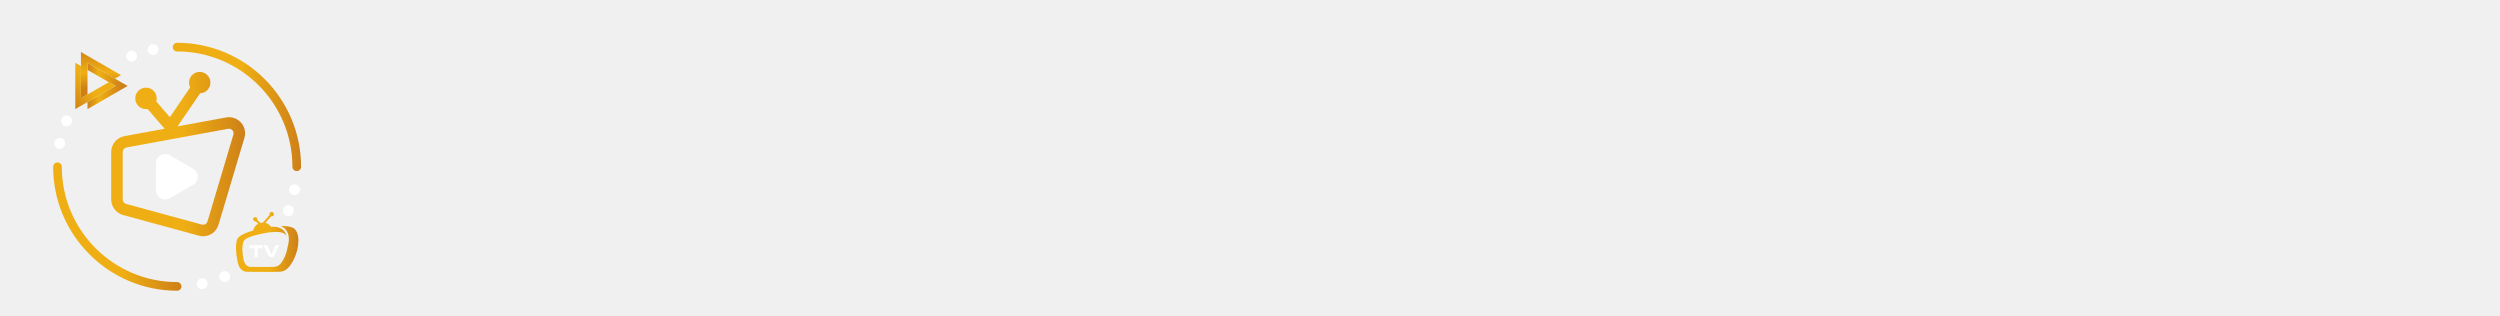
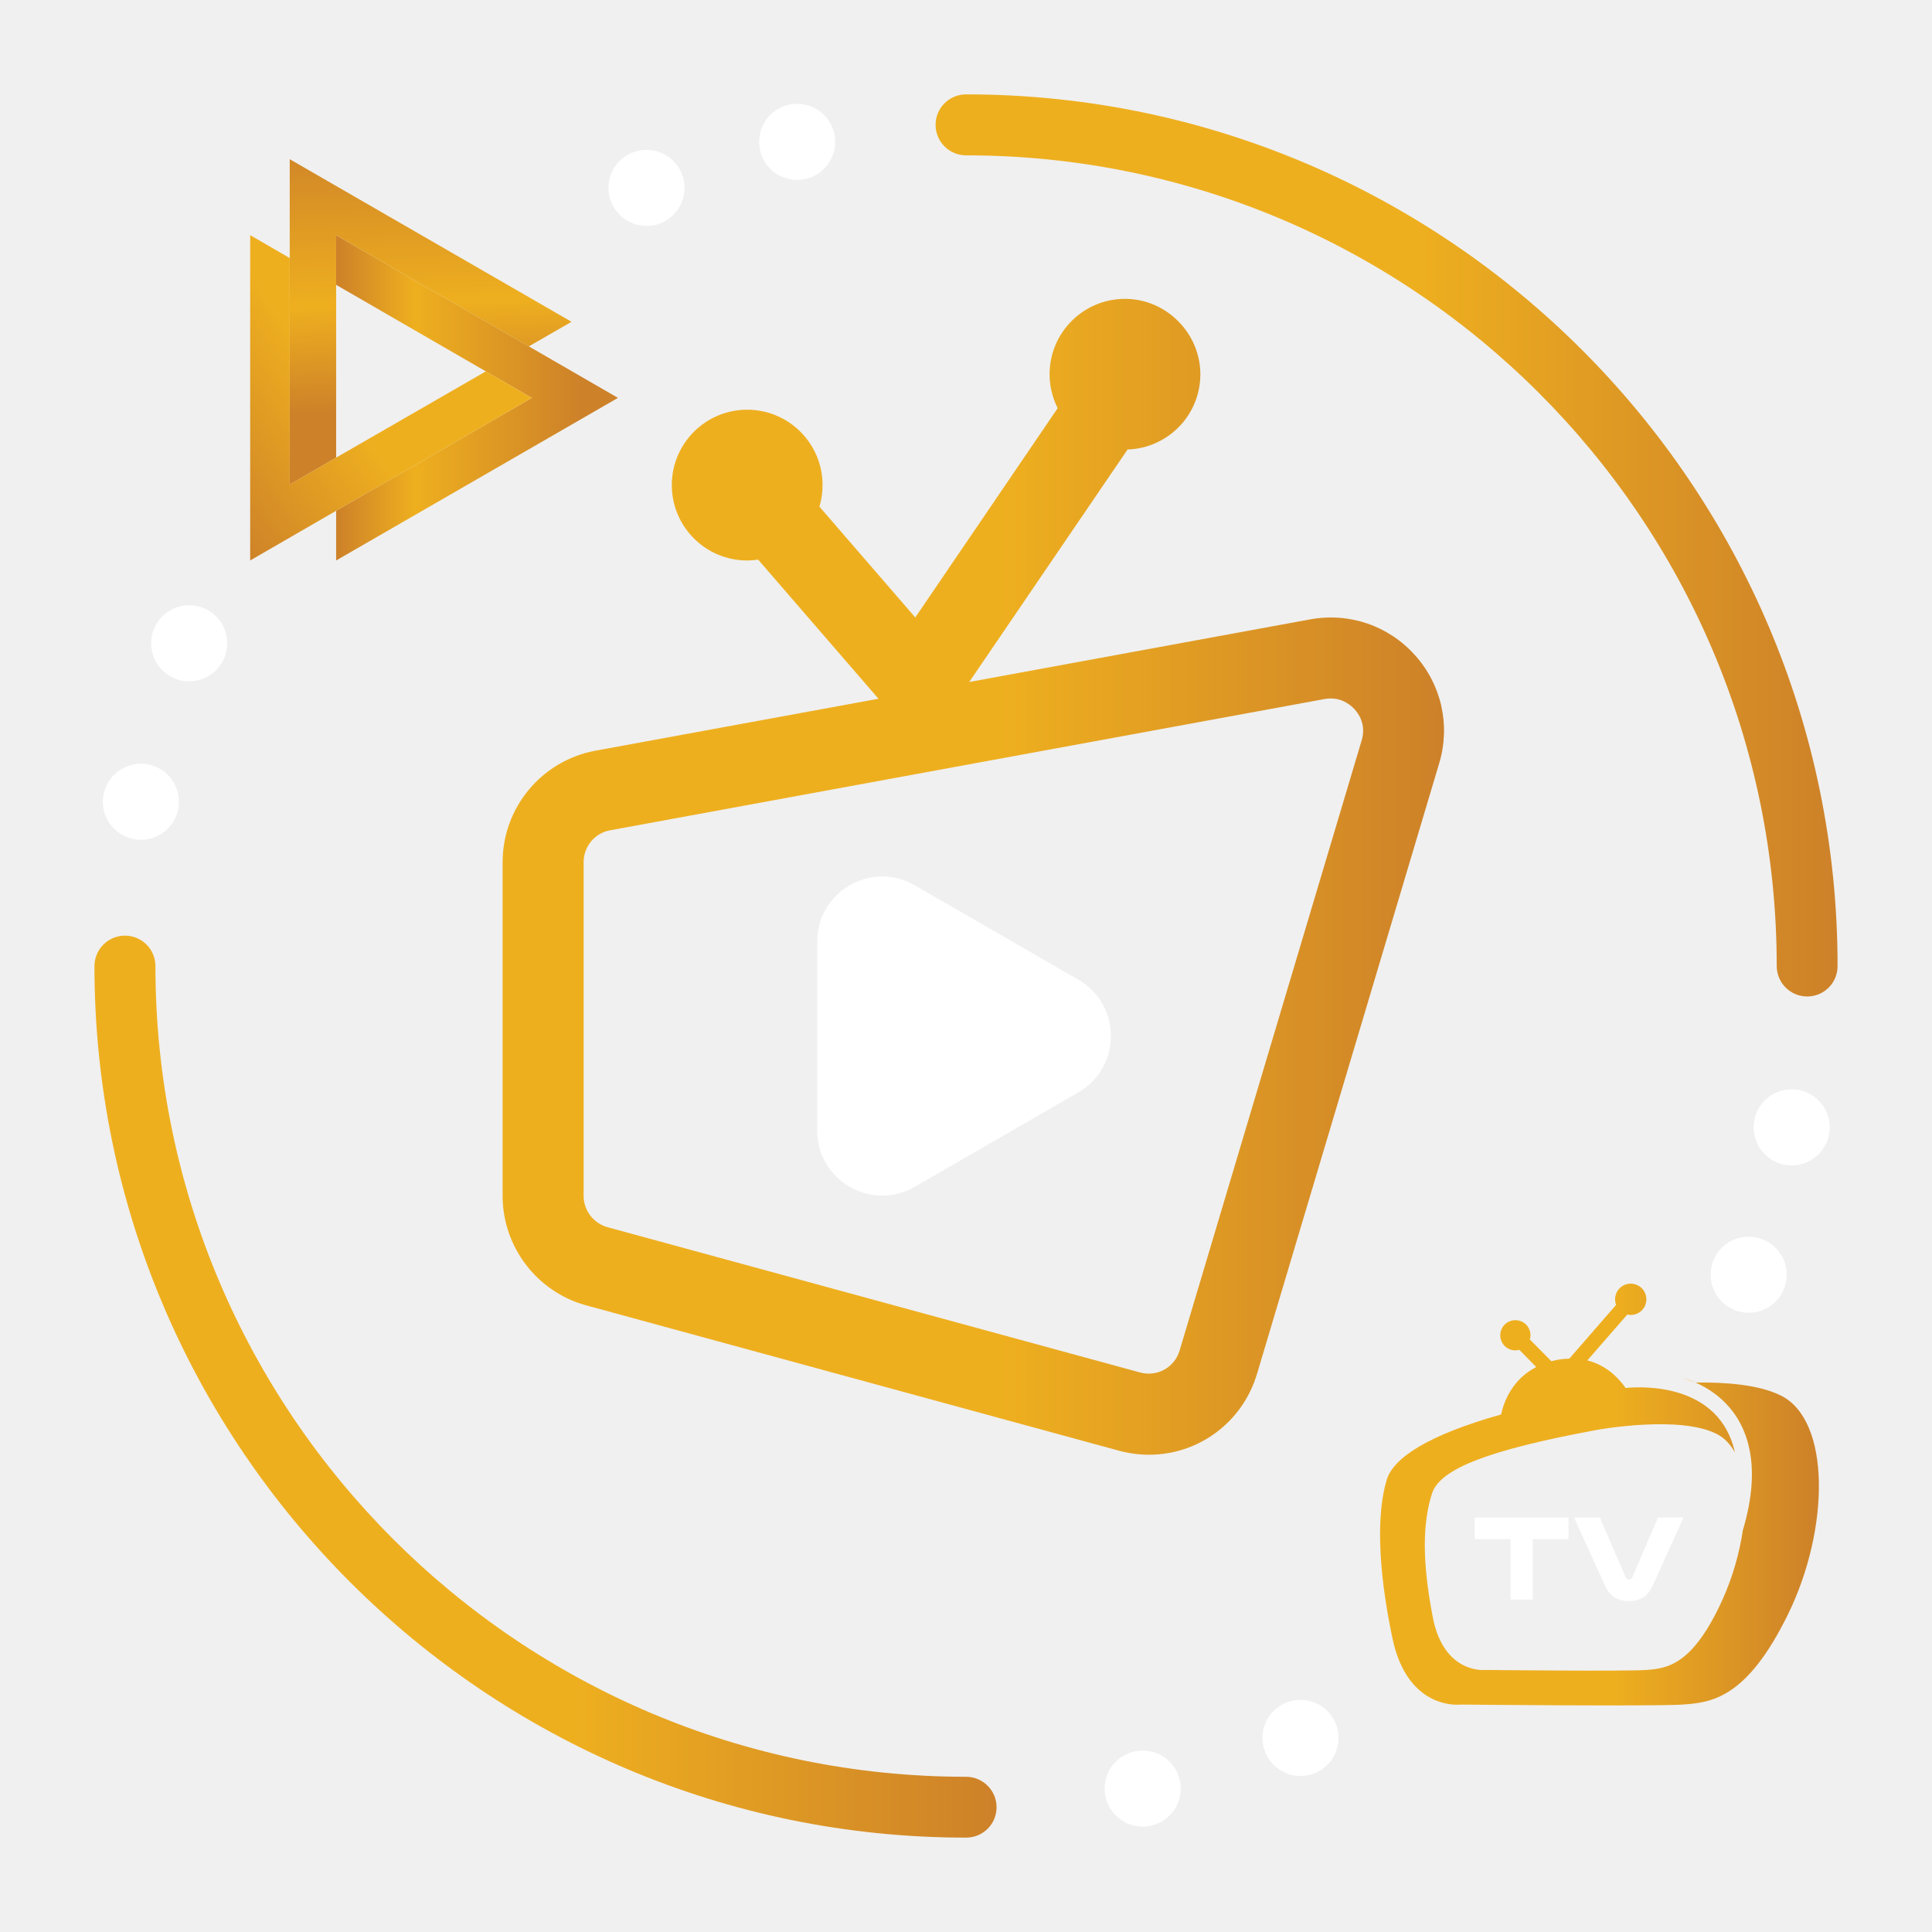
- <svg xmlns="http://www.w3.org/2000/svg" id="Layer_1" version="1.1" viewBox="0 0 1280 161.3">
+ <svg xmlns="http://www.w3.org/2000/svg" xmlns:xlink="http://www.w3.org/1999/xlink" id="Layer_1" version="1.1" viewBox="0 0 1000 1000">
  <defs>
    <style>
      .st0 {
        fill: url(#linear-gradient2);
      }

      .st1 {
        fill: #fff;
      }

      .st2 {
        fill: url(#linear-gradient1);
      }

      .st3 {
        fill: url(#linear-gradient7);
      }

      .st4 {
        fill: url(#linear-gradient4);
      }

      .st5 {
        fill: url(#linear-gradient5);
      }

      .st6 {
        fill: url(#linear-gradient3);
      }

      .st7 {
        fill: url(#linear-gradient6);
      }

      .st8 {
        fill: url(#linear-gradient);
      }
    </style>
-     <linearGradient id="linear-gradient" x1="56.93" y1="85.12" x2="125.48" y2="85.12" gradientTransform="translate(0 164) scale(1 -1)" gradientUnits="userSpaceOnUse">
-       <stop offset=".53" stop-color="#efaf14" />
-       <stop offset="1" stop-color="#ce8017" />
+     <linearGradient id="linear-gradient" x1="57.8" y1="210.79" x2="545.07" y2="210.79" gradientTransform="translate(202.34 243.04)" gradientUnits="userSpaceOnUse">
+       <stop offset=".53" stop-color="#eeaf1f" />
+       <stop offset="1" stop-color="#cd8129" />
    </linearGradient>
-     <linearGradient id="linear-gradient1" x1="142.91" y1="48.44" x2="143.8" y2="48.44" gradientTransform="translate(0 164) scale(1 -1)" gradientUnits="userSpaceOnUse">
-       <stop offset=".53" stop-color="#efaf14" />
-       <stop offset="1" stop-color="#ce8017" />
+     <linearGradient id="linear-gradient1" x1="668.95" y1="471.45" x2="675.28" y2="471.45" xlink:href="#linear-gradient" />
+     <linearGradient id="linear-gradient2" x1="511.99" y1="530.52" x2="739.11" y2="530.52" xlink:href="#linear-gradient" />
+     <linearGradient id="linear-gradient3" x1="-28.35" y1="-37.14" x2="117.51" y2="-37.14" gradientTransform="translate(202.34 243.04)" gradientUnits="userSpaceOnUse">
+       <stop offset="0" stop-color="#cd8129" />
+       <stop offset=".28" stop-color="#eeaf1f" />
+       <stop offset=".87" stop-color="#cd8129" />
    </linearGradient>
-     <linearGradient id="linear-gradient2" x1="120.82" y1="40.13" x2="152.77" y2="40.13" gradientTransform="translate(0 164) scale(1 -1)" gradientUnits="userSpaceOnUse">
-       <stop offset=".53" stop-color="#efaf14" />
-       <stop offset="1" stop-color="#ce8017" />
+     <linearGradient id="linear-gradient4" x1="20.66" y1="-31.27" x2="15.4" y2="-176.63" gradientTransform="translate(202.34 243.04)" gradientUnits="userSpaceOnUse">
+       <stop offset="0" stop-color="#cd8129" />
+       <stop offset=".38" stop-color="#eeaf1f" />
+       <stop offset="1" stop-color="#cd8129" />
    </linearGradient>
-     <linearGradient id="linear-gradient3" x1="44.81" y1="120" x2="65.33" y2="120" gradientTransform="translate(0 164) scale(1 -1)" gradientUnits="userSpaceOnUse">
-       <stop offset="0" stop-color="#ce8017" />
-       <stop offset=".28" stop-color="#efaf14" />
-       <stop offset=".87" stop-color="#ce8017" />
-     </linearGradient>
-     <linearGradient id="linear-gradient4" x1="51.71" y1="119.17" x2="50.97" y2="139.62" gradientTransform="translate(0 164) scale(1 -1)" gradientUnits="userSpaceOnUse">
-       <stop offset="0" stop-color="#ce8017" />
-       <stop offset=".38" stop-color="#efaf14" />
-       <stop offset="1" stop-color="#ce8017" />
-     </linearGradient>
-     <linearGradient id="linear-gradient5" x1="55.17" y1="130.43" x2="33.26" y2="114.9" gradientTransform="translate(0 164) scale(1 -1)" gradientUnits="userSpaceOnUse">
-       <stop offset=".53" stop-color="#efaf14" />
-       <stop offset="1" stop-color="#ce8017" />
-     </linearGradient>
-     <linearGradient id="linear-gradient6" x1="88.46" y1="109.25" x2="154.14" y2="109.25" gradientTransform="translate(0 164) scale(1 -1)" gradientUnits="userSpaceOnUse">
-       <stop offset=".53" stop-color="#efaf14" />
-       <stop offset="1" stop-color="#ce8017" />
-     </linearGradient>
-     <linearGradient id="linear-gradient7" x1="27.21" y1="47.99" x2="92.9" y2="47.99" gradientTransform="translate(0 164) scale(1 -1)" gradientUnits="userSpaceOnUse">
-       <stop offset=".53" stop-color="#efaf14" />
-       <stop offset="1" stop-color="#ce8017" />
-     </linearGradient>
+     <linearGradient id="linear-gradient5" x1="45.3" y1="-111.29" x2="-110.44" y2="-.91" xlink:href="#linear-gradient" />
+     <linearGradient id="linear-gradient6" x1="281.92" y1="39.27" x2="748.77" y2="39.27" xlink:href="#linear-gradient" />
+     <linearGradient id="linear-gradient7" x1="-153.45" y1="474.68" x2="313.48" y2="474.68" xlink:href="#linear-gradient" />
  </defs>
-   <path class="st8" d="M123.37,62.75c-1.93-2.16-4.79-3.13-7.64-2.61l-24.82,4.56,11.53-16.93c2.95-.1,5.3-2.51,5.3-5.48s-2.46-5.49-5.49-5.49-5.49,2.46-5.49,5.49c0,.89.22,1.73.59,2.47l-10.37,15.24-6.98-8.07c.15-.5.23-1.03.23-1.57,0-3.03-2.46-5.49-5.49-5.49s-5.49,2.46-5.49,5.49,2.46,5.49,5.49,5.49c.27,0,.54-.03.8-.06l8.76,10.13-20.6,3.78c-3.92.72-6.77,4.14-6.77,8.12v24.3c0,3.71,2.5,6.99,6.08,7.97l38.78,10.58c.74.2,1.49.3,2.21.3,3.56,0,6.8-2.31,7.87-5.91l13.26-44.44c.83-2.77.17-5.72-1.76-7.87ZM119.49,68.94l-13.26,44.44c-.37,1.24-1.64,1.94-2.88,1.6l-38.78-10.58c-1.02-.28-1.74-1.22-1.74-2.28v-24.3c0-1.14.81-2.12,1.93-2.32l52.03-9.56c.16-.03.31-.04.45-.04.91,0,1.5.53,1.73.79.28.29.86,1.1.52,2.25Z" />
-   <path class="st2" d="M142.91,115.4l.89.31c-.53-.23-.89-.31-.89-.31Z" />
-   <path class="st0" d="M149.97,116.64c-1.56-.77-3.95-.96-6.18-.93,1.22.53,3.33,1.85,3.94,4.89h0c.31,1.52.24,3.44-.49,5.88h0c-.24,1.64-.73,3.37-1.46,5-2.18,4.83-4.05,5.05-5.57,5.16s-11.7,0-11.7,0c0,0-3.03.35-3.84-3.82-.81-4.18-.73-6.96-.06-9.03.58-1.79,4.05-3.16,12.06-4.64,0,0,6.03-1.1,8.72.33.53.28.95.73,1.28,1.32-1.13-5.05-6.72-4.81-7.9-4.7-.02,0-.04.01-.06.01-.54-.77-1.43-1.67-2.79-2.01l2.91-3.34c.08.02.16.03.25.03.63,0,1.14-.51,1.14-1.14s-.51-1.14-1.14-1.14-1.14.51-1.14,1.14c0,.14.03.28.08.4l-3.41,3.92c-.26.01-.53.03-.82.08-.17.03-.33.07-.49.11l-1.57-1.59c.03-.1.05-.2.05-.3,0-.61-.49-1.1-1.1-1.1s-1.1.49-1.1,1.1.49,1.1,1.1,1.1c.1,0,.2-.02.29-.04l1.23,1.25c-1.73.89-2.35,2.49-2.56,3.45-.02.01-.03.01-.05.02-5.26,1.49-7.79,3.14-8.28,4.75-.7,2.3-.7,6.22.42,11.54,1.12,5.31,4.96,4.82,4.96,4.82,0,0,14.05.14,16.15,0,2.1-.14,4.68-.42,7.69-6.57,3.02-6.16,3.16-14.14-.55-15.95Z" />
-   <polygon class="st6" points="65.33 44.01 44.81 55.85 44.81 52.23 59.06 44.01 55.71 42.08 44.81 35.78 44.81 32.16 58.84 40.26 65.33 44.01" />
-   <polygon class="st4" points="61.95 38.47 58.84 40.26 44.81 32.16 44.81 48.36 41.43 50.32 41.43 26.63 61.95 38.47" />
-   <polygon class="st5" points="59.06 44.01 44.81 52.23 38.55 55.85 38.55 32.16 41.43 33.83 41.43 50.32 44.81 48.36 55.71 42.08 59.06 44.01" />
-   <path class="st7" d="M151.93,87.6c-1.22,0-2.22-.99-2.22-2.22,0-32.55-26.48-59.03-59.03-59.03-1.22,0-2.22-.99-2.22-2.22s.99-2.22,2.22-2.22c34.99,0,63.46,28.47,63.46,63.46.01,1.24-.99,2.23-2.21,2.23Z" />
-   <path class="st3" d="M90.68,148.85c-34.99,0-63.47-28.47-63.47-63.46,0-1.22.99-2.22,2.22-2.22s2.22.99,2.22,2.22c0,32.55,26.48,59.03,59.03,59.03,1.22,0,2.22.99,2.22,2.22s-.99,2.21-2.22,2.21Z" />
-   <circle class="st1" cx="78.38" cy="25.37" r="2.77" />
-   <circle class="st1" cx="67.41" cy="28.72" r="2.77" />
-   <circle class="st1" cx="34.11" cy="61.88" r="2.77" />
-   <circle class="st1" cx="30.6" cy="73.42" r="2.77" />
-   <circle class="st1" cx="115.03" cy="141.59" r="2.77" />
-   <circle class="st1" cx="103.54" cy="145.28" r="2.77" />
-   <circle class="st1" cx="147.67" cy="107.86" r="2.77" />
-   <circle class="st1" cx="150.8" cy="97.13" r="2.77" />
-   <path class="st1" d="M98.86,86.38l-11.92-6.88c-3.15-1.82-7.1.46-7.1,4.1v13.76c0,3.64,3.94,5.92,7.1,4.1l11.92-6.88c3.15-1.82,3.15-6.38,0-8.2Z" />
+   <path class="st8" d="M732.4,339.14c-13.72-15.35-34.05-22.25-54.31-18.55l-176.42,32.41,81.96-120.34c20.97-.71,37.67-17.84,37.67-38.95s-17.49-39.02-39.02-39.02-39.02,17.49-39.02,39.02c0,6.33,1.56,12.3,4.19,17.56l-73.71,108.33-49.61-57.36c1.07-3.55,1.63-7.32,1.63-11.16,0-21.54-17.49-39.02-39.02-39.02s-39.02,17.49-39.02,39.02,17.49,39.02,39.02,39.02c1.92,0,3.84-.21,5.69-.43l62.27,72-146.43,26.87c-27.86,5.12-48.12,29.43-48.12,57.72v172.73c0,26.37,17.77,49.69,43.22,56.65l275.65,75.2c5.26,1.42,10.59,2.13,15.71,2.13,25.3,0,48.33-16.42,55.94-42.01l94.25-315.88c5.9-19.69,1.21-40.66-12.51-55.94ZM704.82,383.14l-94.25,315.88c-2.63,8.81-11.66,13.79-20.47,11.37l-275.65-75.2c-7.25-1.99-12.37-8.67-12.37-16.21v-172.73c0-8.1,5.76-15.07,13.72-16.49l369.83-67.95c1.14-.21,2.2-.28,3.2-.28,6.47,0,10.66,3.77,12.3,5.62,1.99,2.06,6.11,7.82,3.7,15.99Z" />
+   <path class="st2" d="M871.29,713.38l6.33,2.2c-3.77-1.63-6.33-2.2-6.33-2.2Z" />
+   <path class="st0" d="M921.47,722.2c-11.09-5.47-28.08-6.82-43.93-6.61,8.67,3.77,23.67,13.15,28.01,34.76h0c2.2,10.8,1.71,24.45-3.48,41.8h0c-1.71,11.66-5.19,23.95-10.38,35.54-15.5,34.33-28.79,35.9-39.59,36.68-10.8.78-83.16,0-83.16,0,0,0-21.54,2.49-27.3-27.15-5.76-29.71-5.19-49.47-.43-64.19,4.12-12.72,28.79-22.46,85.72-32.98,0,0,42.86-7.82,61.98,2.35,3.77,1.99,6.75,5.19,9.1,9.38-8.03-35.9-47.77-34.19-56.15-33.41-.14,0-.28.07-.43.07-3.84-5.47-10.16-11.87-19.83-14.29l20.68-23.74c.57.14,1.14.21,1.78.21,4.48,0,8.1-3.63,8.1-8.1s-3.63-8.1-8.1-8.1-8.1,3.63-8.1,8.1c0,1,.21,1.99.57,2.84l-24.24,27.86c-1.85.07-3.77.21-5.83.57-1.21.21-2.35.5-3.48.78l-11.16-11.3c.21-.71.36-1.42.36-2.13,0-4.34-3.48-7.82-7.82-7.82s-7.82,3.48-7.82,7.82,3.48,7.82,7.82,7.82c.71,0,1.42-.14,2.06-.28l8.74,8.89c-12.3,6.33-16.7,17.7-18.2,24.52-.14.07-.21.07-.36.14-37.39,10.59-55.37,22.32-58.85,33.76-4.98,16.35-4.98,44.21,2.99,82.03,7.96,37.74,35.26,34.26,35.26,34.26,0,0,99.87,1,114.8,0s33.27-2.99,54.66-46.7c21.47-43.79,22.46-100.51-3.91-113.37h-.07Z" />
+   <polygon class="st6" points="319.85 205.94 173.99 290.1 173.99 264.37 275.28 205.94 251.47 192.22 173.99 147.44 173.99 121.71 273.71 179.28 319.85 205.94" />
+   <polygon class="st4" points="295.82 166.56 273.71 179.28 173.99 121.71 173.99 236.86 149.96 250.79 149.96 82.4 295.82 166.56" />
+   <polygon class="st5" points="275.28 205.94 173.99 264.37 129.49 290.1 129.49 121.71 149.96 133.58 149.96 250.79 173.99 236.86 251.47 192.22 275.28 205.94" />
+   <path class="st7" d="M935.41,515.78c-8.67,0-15.78-7.04-15.78-15.78,0-231.37-188.22-419.59-419.59-419.59-8.67,0-15.78-7.04-15.78-15.78s7.04-15.78,15.78-15.78c248.71,0,451.08,202.37,451.08,451.08.07,8.81-7.04,15.85-15.71,15.85h0Z" />
+   <path class="st3" d="M500.04,951.15c-248.71,0-451.15-202.37-451.15-451.08,0-8.67,7.04-15.78,15.78-15.78s15.78,7.04,15.78,15.78c0,231.37,188.22,419.59,419.59,419.59,8.67,0,15.78,7.04,15.78,15.78s-7.04,15.71-15.78,15.71h0Z" />
+   <circle class="st1" cx="412.61" cy="73.44" r="19.69" />
+   <circle class="st1" cx="334.63" cy="97.26" r="19.69" />
+   <circle class="st1" cx="97.93" cy="332.96" r="19.69" />
+   <circle class="st1" cx="72.98" cy="414.99" r="19.69" transform="translate(-40.54 9.21) rotate(-5.65)" />
+   <circle class="st1" cx="673.12" cy="899.55" r="19.69" />
+   <circle class="st1" cx="591.45" cy="925.77" r="19.69" />
+   <circle class="st1" cx="905.12" cy="659.79" r="19.69" />
+   <circle class="st1" cx="927.37" cy="583.52" r="19.69" />
+   <path class="st1" d="M558.18,507.11l-84.73-48.9c-22.39-12.94-50.47,3.27-50.47,29.14v97.81c0,25.87,28.01,42.08,50.47,29.14l84.73-48.9c22.39-12.94,22.39-45.35,0-58.29Z" />
  <g>
-     <path class="st1" d="M134.55,125.54v1.58h-2.61v4.39h-1.61v-4.39h-2.62v-1.58s6.84,0,6.84,0Z" />
-     <path class="st1" d="M135.07,125.8c-.02-.05-.04-.09-.06-.13s-.03-.09-.04-.13h1.89c.02.08.04.15.06.21l1.78,4.12c.03.06.07.11.11.14s.09.04.15.04c.05,0,.1,0,.14-.04s.08-.07.11-.15l1.77-4.12c.03-.06.05-.13.07-.21h1.86c0,.05-.03.09-.04.13s-.03.09-.06.13l-2.14,4.73c-.17.37-.39.65-.67.83-.28.18-.63.27-1.05.27-.82,0-1.4-.36-1.73-1.09l-2.15-4.73Z" />
+     <path class="st1" d="M811.87,785.46v11.23h-18.55v31.2h-11.44v-31.2h-18.62v-11.23s48.62,0,48.62,0Z" />
+     <path class="st1" d="M815.56,787.31c-.14-.36-.28-.64-.43-.92s-.21-.64-.28-.92h13.43c.14.57.28,1.07.43,1.49l12.65,29.29c.21.43.5.78.78,1s.64.28,1.07.28c.36,0,.71,0,1-.28s.57-.5.78-1.07l12.58-29.29c.21-.43.36-.92.5-1.49h13.22c0,.36-.21.64-.28.92s-.21.64-.43.92l-15.21,33.62c-1.21,2.63-2.77,4.62-4.76,5.9-1.99,1.28-4.48,1.92-7.46,1.92-5.83,0-9.95-2.56-12.3-7.75l-15.28-33.62h0Z" />
  </g>
</svg>
